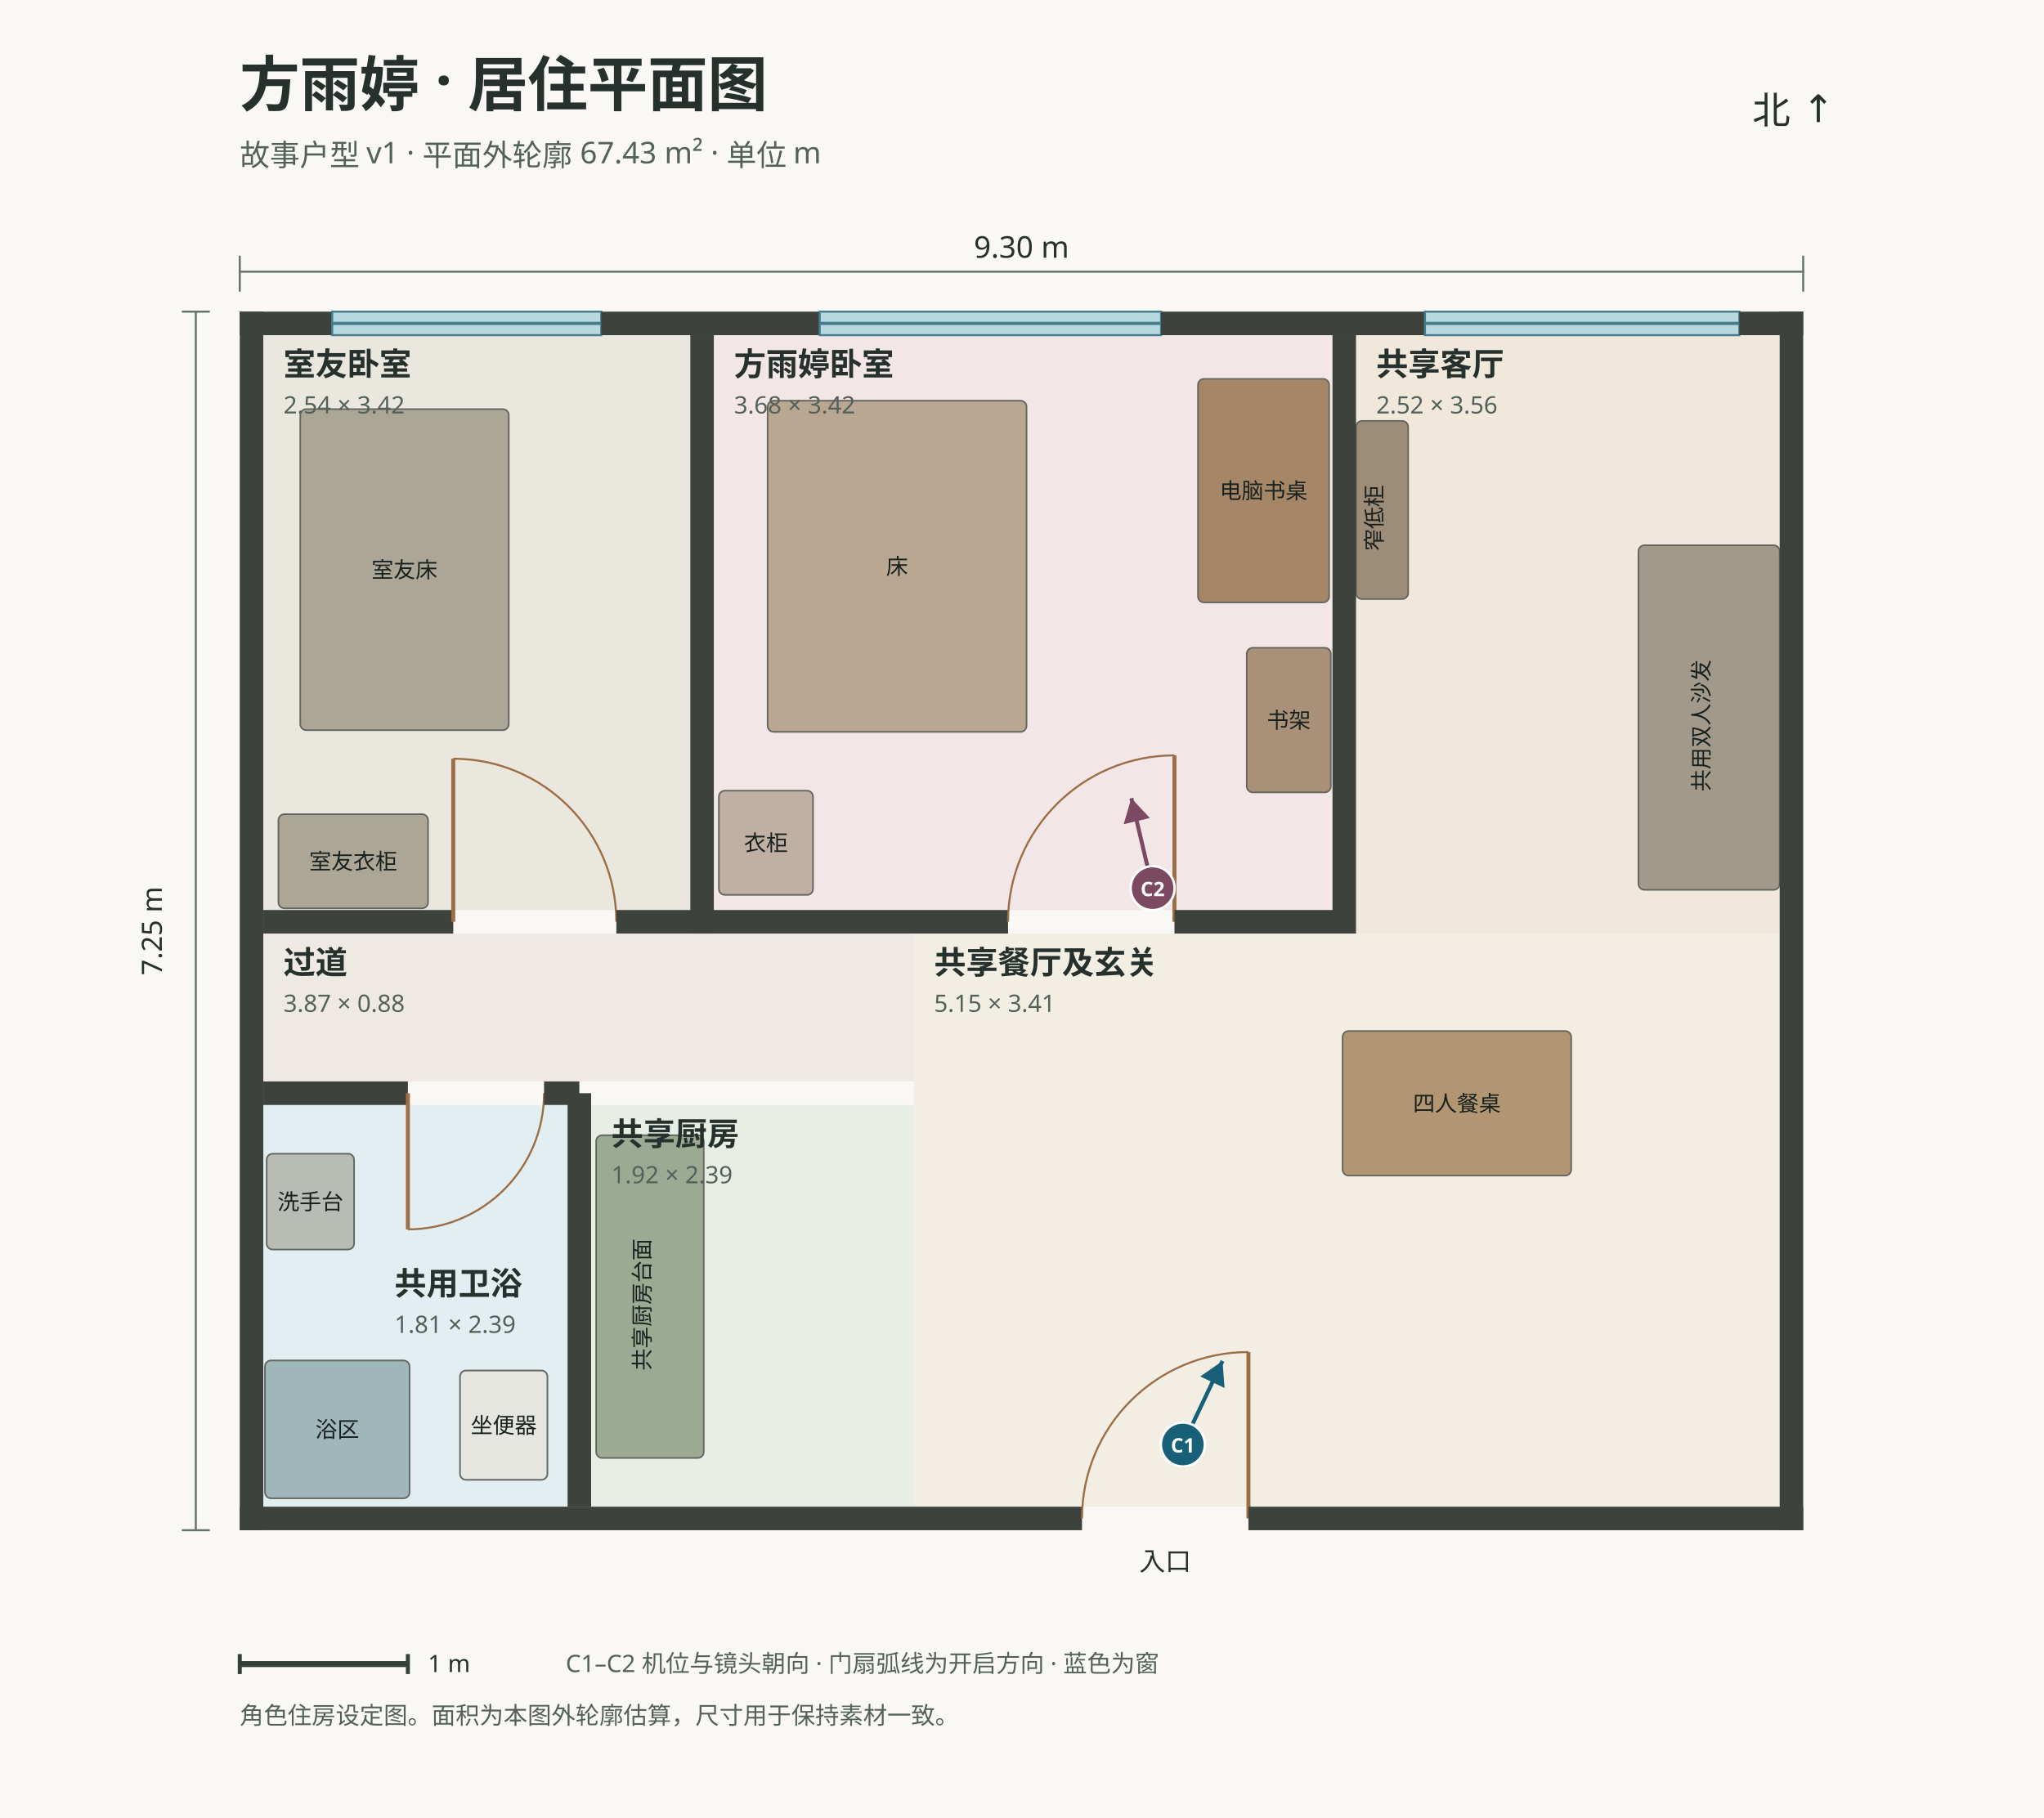
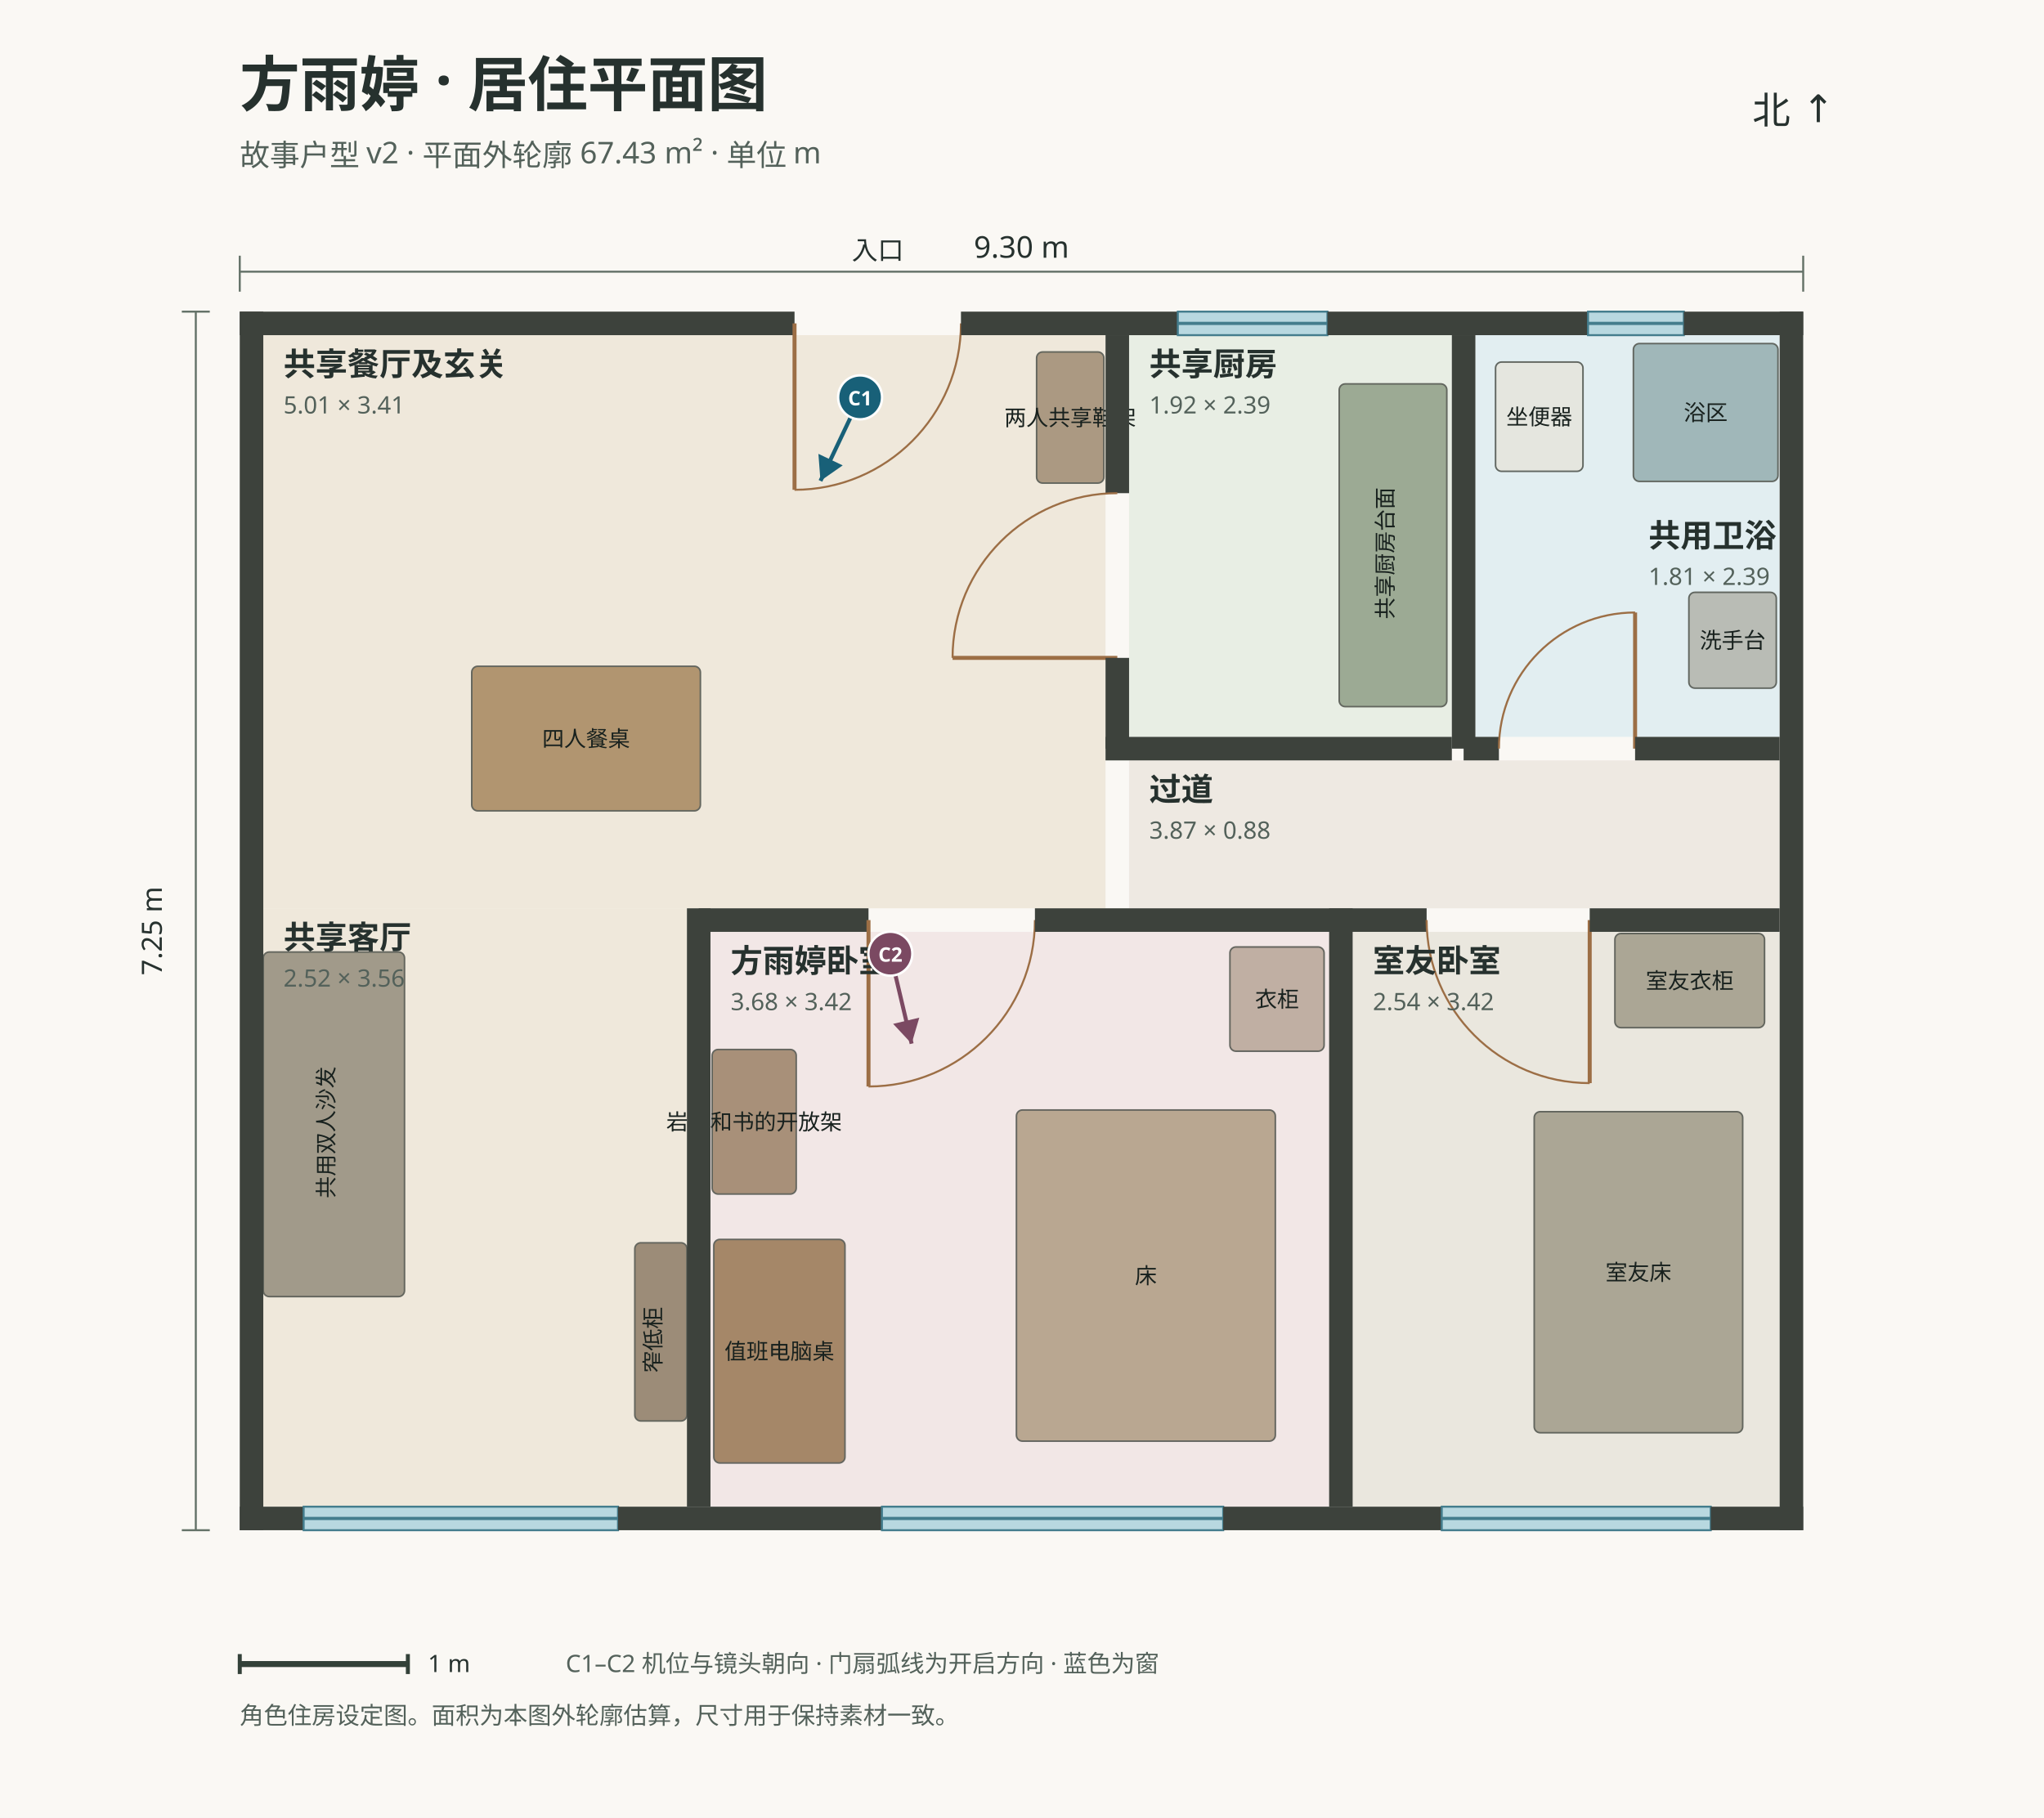
<svg xmlns="http://www.w3.org/2000/svg" width="1023" height="910" viewBox="0 0 1023 910">
  <rect width="1023" height="910" fill="#faf8f4" />
  <g font-family="PingFang SC, Hiragino Sans GB, Microsoft YaHei, sans-serif" fill="#26312e">
    <text x="120" y="53" font-size="30" font-weight="650">方雨婷 · 居住平面图</text>
-     <text x="120" y="83" font-size="15" fill="#53615a">故事户型 v1  ·  平面外轮廓 67.43 m²  ·  单位 m</text>
+     <text x="120" y="83" font-size="15" fill="#53615a">故事户型 v2  ·  平面外轮廓 67.43 m²  ·  单位 m</text>
    <text x="918" y="62" font-size="19" text-anchor="end">北 ↑</text>
-     <rect x="131.779" y="167.779" width="213.71" height="287.752" fill="#eae7de" />
-     <rect x="357.269" y="167.779" width="309.628" height="287.752" fill="#f2e7e6" />
-     <rect x="678.676" y="167.779" width="212.028" height="299.531" fill="#efe8db" />
-     <rect x="131.779" y="467.31" width="325.614" height="74.041" fill="#eee9e2" />
-     <rect x="295.848" y="553.131" width="161.545" height="201.09" fill="#e8eee4" />
-     <rect x="131.779" y="553.131" width="152.29" height="201.09" fill="#e2eef1" />
-     <rect x="457.393" y="467.31" width="433.31" height="286.91" fill="#f2eee4" />
-     <rect x="150.29" y="204.8" width="104.331" height="160.703" fill="#9e9785" rx="3" opacity=".82" stroke="#454942" stroke-width="0.8" />
-     <text x="202.455" y="289.152" font-size="11" text-anchor="middle" fill="#18211e">室友床</text>
-     <rect x="139.352" y="407.572" width="74.883" height="47.117" fill="#9e9785" rx="3" opacity=".82" stroke="#454942" stroke-width="0.8" />
-     <text x="176.793" y="435.131" font-size="11" text-anchor="middle" fill="#18211e">室友衣柜</text>
-     <rect x="384.193" y="200.593" width="129.572" height="165.752" fill="#ac987f" rx="3" opacity=".82" stroke="#454942" stroke-width="0.8" />
-     <text x="448.979" y="287.469" font-size="11" text-anchor="middle" fill="#18211e">床</text>
-     <rect x="599.586" y="189.655" width="65.628" height="111.903" fill="#94724d" rx="3" opacity=".82" stroke="#454942" stroke-width="0.8" />
-     <text x="632.4" y="249.607" font-size="11" text-anchor="middle" fill="#18211e">电脑书桌</text>
-     <rect x="623.986" y="324.276" width="42.069" height="72.359" fill="#977d61" rx="3" opacity=".82" stroke="#454942" stroke-width="0.8" />
-     <text x="645.021" y="364.455" font-size="11" text-anchor="middle" fill="#18211e">书架</text>
-     <rect x="359.793" y="395.793" width="47.117" height="52.166" fill="#b5a295" rx="3" opacity=".82" stroke="#454942" stroke-width="0.8" />
-     <text x="383.352" y="425.876" font-size="11" text-anchor="middle" fill="#18211e">衣柜</text>
-     <rect x="820.028" y="272.952" width="70.676" height="172.483" fill="#908978" rx="3" opacity=".82" stroke="#454942" stroke-width="0.8" />
-     <text x="855.366" y="363.193" font-size="11" text-anchor="middle" fill="#18211e" transform="rotate(-90 855.366 363.193)">共用双人沙发</text>
-     <rect x="671.945" y="516.11" width="114.428" height="72.359" fill="#a48358" rx="3" opacity=".82" stroke="#454942" stroke-width="0.8" />
-     <text x="729.159" y="556.29" font-size="11" text-anchor="middle" fill="#18211e">四人餐桌</text>
-     <rect x="678.676" y="210.69" width="26.083" height="89.186" fill="#8a7761" rx="3" opacity=".82" stroke="#454942" stroke-width="0.8" />
-     <text x="691.717" y="259.283" font-size="11" text-anchor="middle" fill="#18211e" transform="rotate(-90 691.717 259.283)">窄低柜</text>
-     <rect x="298.372" y="568.276" width="53.848" height="161.545" fill="#8b9b82" rx="3" opacity=".82" stroke="#454942" stroke-width="0.8" />
-     <text x="325.297" y="653.048" font-size="11" text-anchor="middle" fill="#18211e" transform="rotate(-90 325.297 653.048)">共享厨房台面</text>
-     <rect x="132.621" y="681.021" width="72.359" height="68.993" fill="#91abad" rx="3" opacity=".82" stroke="#454942" stroke-width="0.8" />
-     <text x="168.8" y="719.517" font-size="11" text-anchor="middle" fill="#18211e">浴区</text>
-     <rect x="230.221" y="686.069" width="43.752" height="54.69" fill="#e5e4dc" rx="3" opacity=".82" stroke="#454942" stroke-width="0.8" />
-     <text x="252.097" y="717.414" font-size="11" text-anchor="middle" fill="#18211e">坐便器</text>
-     <rect x="133.462" y="577.531" width="43.752" height="47.959" fill="#b0b1a8" rx="3" opacity=".82" stroke="#454942" stroke-width="0.8" />
-     <text x="155.338" y="605.51" font-size="11" text-anchor="middle" fill="#18211e">洗手台</text>
-     <rect x="120" y="156" width="46.276" height="11.779" fill="#3d423c" />
-     <rect x="166.276" y="156" width="134.621" height="11.779" fill="#b8d8e0" stroke="#447d8d" stroke-width="1" />
-     <line x1="166.276" y1="161.89" x2="300.897" y2="161.89" stroke="#447d8d" stroke-width="1.6" />
-     <rect x="300.897" y="156" width="109.379" height="11.779" fill="#3d423c" />
-     <rect x="410.276" y="156" width="170.8" height="11.779" fill="#b8d8e0" stroke="#447d8d" stroke-width="1" />
-     <line x1="410.276" y1="161.89" x2="581.076" y2="161.89" stroke="#447d8d" stroke-width="1.6" />
-     <rect x="581.076" y="156" width="132.097" height="11.779" fill="#3d423c" />
-     <rect x="713.172" y="156" width="157.338" height="11.779" fill="#b8d8e0" stroke="#447d8d" stroke-width="1" />
-     <line x1="713.172" y1="161.89" x2="870.51" y2="161.89" stroke="#447d8d" stroke-width="1.6" />
-     <rect x="870.51" y="156" width="31.972" height="11.779" fill="#3d423c" />
+     <rect x="676.993" y="466.469" width="213.71" height="287.752" fill="#eae7de" />
+     <rect x="355.586" y="466.469" width="309.628" height="287.752" fill="#f2e7e6" />
+     <rect x="131.779" y="454.69" width="212.028" height="299.531" fill="#efe8db" />
+     <rect x="565.09" y="380.648" width="325.614" height="74.041" fill="#eee9e2" />
+     <rect x="565.09" y="167.779" width="161.545" height="201.09" fill="#e8eee4" />
+     <rect x="738.414" y="167.779" width="152.29" height="201.09" fill="#e2eef1" />
+     <rect x="131.779" y="167.779" width="421.531" height="286.91" fill="#efe8db" />
+     <rect x="767.862" y="556.497" width="104.331" height="160.703" fill="#9e9785" rx="3" opacity=".82" stroke="#454942" stroke-width="0.8" />
+     <text x="820.028" y="640.848" font-size="11" text-anchor="middle" fill="#18211e">室友床</text>
+     <rect x="808.248" y="467.31" width="74.883" height="47.117" fill="#9e9785" rx="3" opacity=".82" stroke="#454942" stroke-width="0.8" />
+     <text x="845.69" y="494.869" font-size="11" text-anchor="middle" fill="#18211e">室友衣柜</text>
+     <rect x="508.717" y="555.655" width="129.572" height="165.752" fill="#ac987f" rx="3" opacity=".82" stroke="#454942" stroke-width="0.8" />
+     <text x="573.503" y="642.531" font-size="11" text-anchor="middle" fill="#18211e">床</text>
+     <rect x="357.269" y="620.441" width="65.628" height="111.903" fill="#94724d" rx="3" opacity=".82" stroke="#454942" stroke-width="0.8" />
+     <text x="390.083" y="680.393" font-size="11" text-anchor="middle" fill="#18211e">值班电脑桌</text>
+     <rect x="356.428" y="525.366" width="42.069" height="72.359" fill="#977d61" rx="3" opacity=".82" stroke="#454942" stroke-width="0.8" />
+     <text x="377.462" y="565.545" font-size="11" text-anchor="middle" fill="#18211e">岩鞋和书的开放架</text>
+     <rect x="615.572" y="474.041" width="47.117" height="52.166" fill="#b5a295" rx="3" opacity=".82" stroke="#454942" stroke-width="0.8" />
+     <text x="639.131" y="504.124" font-size="11" text-anchor="middle" fill="#18211e">衣柜</text>
+     <rect x="131.779" y="476.566" width="70.676" height="172.483" fill="#908978" rx="3" opacity=".82" stroke="#454942" stroke-width="0.8" />
+     <text x="167.117" y="566.807" font-size="11" text-anchor="middle" fill="#18211e" transform="rotate(-90 167.117 566.807)">共用双人沙发</text>
+     <rect x="236.11" y="333.531" width="114.428" height="72.359" fill="#a48358" rx="3" opacity=".82" stroke="#454942" stroke-width="0.8" />
+     <text x="293.324" y="373.71" font-size="11" text-anchor="middle" fill="#18211e">四人餐桌</text>
+     <rect x="317.724" y="622.124" width="26.083" height="89.186" fill="#8a7761" rx="3" opacity=".82" stroke="#454942" stroke-width="0.8" />
+     <text x="330.766" y="670.717" font-size="11" text-anchor="middle" fill="#18211e" transform="rotate(-90 330.766 670.717)">窄低柜</text>
+     <rect x="670.262" y="192.179" width="53.848" height="161.545" fill="#8b9b82" rx="3" opacity=".82" stroke="#454942" stroke-width="0.8" />
+     <text x="697.186" y="276.952" font-size="11" text-anchor="middle" fill="#18211e" transform="rotate(-90 697.186 276.952)">共享厨房台面</text>
+     <rect x="817.503" y="171.986" width="72.359" height="68.993" fill="#91abad" rx="3" opacity=".82" stroke="#454942" stroke-width="0.8" />
+     <text x="853.683" y="210.483" font-size="11" text-anchor="middle" fill="#18211e">浴区</text>
+     <rect x="748.51" y="181.241" width="43.752" height="54.69" fill="#e5e4dc" rx="3" opacity=".82" stroke="#454942" stroke-width="0.8" />
+     <text x="770.386" y="212.586" font-size="11" text-anchor="middle" fill="#18211e">坐便器</text>
+     <rect x="845.269" y="296.51" width="43.752" height="47.959" fill="#b0b1a8" rx="3" opacity=".82" stroke="#454942" stroke-width="0.8" />
+     <text x="867.145" y="324.49" font-size="11" text-anchor="middle" fill="#18211e">洗手台</text>
+     <rect x="518.814" y="176.193" width="33.655" height="65.628" fill="#9c886e" rx="3" opacity=".82" stroke="#454942" stroke-width="0.8" />
+     <text x="535.641" y="213.007" font-size="11" text-anchor="middle" fill="#18211e">两人共享鞋架</text>
+     <rect x="120" y="754.221" width="31.972" height="11.779" fill="#3d423c" />
+     <rect x="151.972" y="754.221" width="157.338" height="11.779" fill="#b8d8e0" stroke="#447d8d" stroke-width="1" />
+     <line x1="151.972" y1="760.11" x2="309.31" y2="760.11" stroke="#447d8d" stroke-width="1.6" />
+     <rect x="309.31" y="754.221" width="132.097" height="11.779" fill="#3d423c" />
+     <rect x="441.407" y="754.221" width="170.8" height="11.779" fill="#b8d8e0" stroke="#447d8d" stroke-width="1" />
+     <line x1="441.407" y1="760.11" x2="612.207" y2="760.11" stroke="#447d8d" stroke-width="1.6" />
+     <rect x="612.207" y="754.221" width="109.379" height="11.779" fill="#3d423c" />
+     <rect x="721.586" y="754.221" width="134.621" height="11.779" fill="#b8d8e0" stroke="#447d8d" stroke-width="1" />
+     <line x1="721.586" y1="760.11" x2="856.207" y2="760.11" stroke="#447d8d" stroke-width="1.6" />
+     <rect x="856.207" y="754.221" width="46.276" height="11.779" fill="#3d423c" />
+     <rect x="120" y="156" width="11.779" height="610" fill="#3d423c" />
+     <rect x="120" y="156" width="277.655" height="11.779" fill="#3d423c" />
+     <line x1="397.655" y1="161.89" x2="397.655" y2="245.186" stroke="#9c6e45" stroke-width="2" />
+     <path d="M480.952,161.89 A83.297,83.297 0 0 1 397.655,245.186" fill="none" stroke="#9c6e45" stroke-width="1" />
+     <rect x="480.952" y="156" width="108.538" height="11.779" fill="#3d423c" />
+     <rect x="589.49" y="156" width="74.883" height="11.779" fill="#b8d8e0" stroke="#447d8d" stroke-width="1" />
+     <line x1="589.49" y1="161.89" x2="664.372" y2="161.89" stroke="#447d8d" stroke-width="1.6" />
+     <rect x="664.372" y="156" width="130.414" height="11.779" fill="#3d423c" />
+     <rect x="794.786" y="156" width="47.959" height="11.779" fill="#b8d8e0" stroke="#447d8d" stroke-width="1" />
+     <line x1="794.786" y1="161.89" x2="842.745" y2="161.89" stroke="#447d8d" stroke-width="1.6" />
+     <rect x="842.745" y="156" width="59.738" height="11.779" fill="#3d423c" />
    <rect x="890.703" y="156" width="11.779" height="610" fill="#3d423c" />
-     <rect x="120" y="754.221" width="421.531" height="11.779" fill="#3d423c" />
-     <line x1="624.828" y1="760.11" x2="624.828" y2="676.814" stroke="#9c6e45" stroke-width="2" />
-     <path d="M541.531,760.11 A83.297,83.297 0 0 1 624.828,676.814" fill="none" stroke="#9c6e45" stroke-width="1" />
-     <rect x="624.828" y="754.221" width="277.655" height="11.779" fill="#3d423c" />
-     <rect x="120" y="156" width="11.779" height="610" fill="#3d423c" />
-     <rect x="345.49" y="167.779" width="11.779" height="299.531" fill="#3d423c" />
-     <rect x="666.897" y="167.779" width="11.779" height="299.531" fill="#3d423c" />
-     <rect x="131.779" y="455.531" width="95.076" height="11.779" fill="#3d423c" />
-     <line x1="226.855" y1="461.421" x2="226.855" y2="379.807" stroke="#9c6e45" stroke-width="2" />
-     <path d="M308.469,461.421 A81.614,81.614 0 0 0 226.855,379.807" fill="none" stroke="#9c6e45" stroke-width="1" />
-     <rect x="308.469" y="455.531" width="196.041" height="11.779" fill="#3d423c" />
-     <line x1="587.807" y1="461.421" x2="587.807" y2="378.124" stroke="#9c6e45" stroke-width="2" />
-     <path d="M504.51,461.421 A83.297,83.297 0 0 1 587.807,378.124" fill="none" stroke="#9c6e45" stroke-width="1" />
-     <rect x="587.807" y="455.531" width="84.979" height="11.779" fill="#3d423c" />
-     <rect x="131.779" y="541.352" width="72.359" height="11.779" fill="#3d423c" />
-     <line x1="204.138" y1="547.241" x2="204.138" y2="615.393" stroke="#9c6e45" stroke-width="2" />
-     <path d="M272.29,547.241 A68.152,68.152 0 0 1 204.138,615.393" fill="none" stroke="#9c6e45" stroke-width="1" />
-     <rect x="272.29" y="541.352" width="17.669" height="11.779" fill="#3d423c" />
-     <rect x="284.069" y="547.241" width="11.779" height="206.979" fill="#3d423c" />
-     <text x="141.876" y="187.972" font-size="16" font-weight="650">室友卧室</text>
-     <text x="141.876" y="206.972" font-size="12" fill="#53615a">2.54 × 3.42</text>
-     <text x="367.366" y="187.972" font-size="16" font-weight="650">方雨婷卧室</text>
-     <text x="367.366" y="206.972" font-size="12" fill="#53615a">3.68 × 3.42</text>
-     <text x="688.772" y="187.972" font-size="16" font-weight="650">共享客厅</text>
-     <text x="688.772" y="206.972" font-size="12" fill="#53615a">2.52 × 3.56</text>
-     <text x="141.876" y="487.503" font-size="16" font-weight="650">过道</text>
-     <text x="141.876" y="506.503" font-size="12" fill="#53615a">3.87 × 0.88</text>
-     <text x="305.945" y="573.324" font-size="16" font-weight="650">共享厨房</text>
-     <text x="305.945" y="592.324" font-size="12" fill="#53615a">1.92 × 2.39</text>
-     <text x="197.407" y="648.207" font-size="16" font-weight="650">共用卫浴</text>
-     <text x="197.407" y="667.207" font-size="12" fill="#53615a">1.81 × 2.39</text>
-     <text x="467.49" y="487.503" font-size="16" font-weight="650">共享餐厅及玄关</text>
-     <text x="467.49" y="506.503" font-size="12" fill="#53615a">5.15 × 3.41</text>
+     <rect x="665.214" y="454.69" width="11.779" height="299.531" fill="#3d423c" />
+     <rect x="343.807" y="454.69" width="11.779" height="299.531" fill="#3d423c" />
+     <rect x="349.697" y="454.69" width="84.979" height="11.779" fill="#3d423c" />
+     <line x1="434.676" y1="460.579" x2="434.676" y2="543.876" stroke="#9c6e45" stroke-width="2" />
+     <path d="M517.972,460.579 A83.297,83.297 0 0 1 434.676,543.876" fill="none" stroke="#9c6e45" stroke-width="1" />
+     <rect x="517.972" y="454.69" width="196.041" height="11.779" fill="#3d423c" />
+     <line x1="795.628" y1="460.579" x2="795.628" y2="542.193" stroke="#9c6e45" stroke-width="2" />
+     <path d="M714.014,460.579 A81.614,81.614 0 0 0 795.628,542.193" fill="none" stroke="#9c6e45" stroke-width="1" />
+     <rect x="795.628" y="454.69" width="95.076" height="11.779" fill="#3d423c" />
+     <rect x="732.524" y="368.869" width="17.669" height="11.779" fill="#3d423c" />
+     <line x1="818.345" y1="374.759" x2="818.345" y2="306.607" stroke="#9c6e45" stroke-width="2" />
+     <path d="M750.193,374.759 A68.152,68.152 0 0 1 818.345,306.607" fill="none" stroke="#9c6e45" stroke-width="1" />
+     <rect x="818.345" y="368.869" width="72.359" height="11.779" fill="#3d423c" />
+     <rect x="726.634" y="167.779" width="11.779" height="206.979" fill="#3d423c" />
+     <rect x="553.31" y="167.779" width="11.779" height="79.09" fill="#3d423c" />
+     <line x1="559.2" y1="329.324" x2="476.745" y2="329.324" stroke="#9c6e45" stroke-width="2" />
+     <path d="M559.2,246.869 A82.455,82.455 0 0 0 476.745,329.324" fill="none" stroke="#9c6e45" stroke-width="1" />
+     <rect x="553.31" y="329.324" width="11.779" height="45.434" fill="#3d423c" />
+     <rect x="553.31" y="368.869" width="173.324" height="11.779" fill="#3d423c" />
+     <text x="687.09" y="486.662" font-size="16" font-weight="650">室友卧室</text>
+     <text x="687.09" y="505.662" font-size="12" fill="#53615a">2.54 × 3.42</text>
+     <text x="365.683" y="486.662" font-size="16" font-weight="650">方雨婷卧室</text>
+     <text x="365.683" y="505.662" font-size="12" fill="#53615a">3.68 × 3.42</text>
+     <text x="141.876" y="474.883" font-size="16" font-weight="650">共享客厅</text>
+     <text x="141.876" y="493.883" font-size="12" fill="#53615a">2.52 × 3.56</text>
+     <text x="575.186" y="400.841" font-size="16" font-weight="650">过道</text>
+     <text x="575.186" y="419.841" font-size="12" fill="#53615a">3.87 × 0.88</text>
+     <text x="575.186" y="187.972" font-size="16" font-weight="650">共享厨房</text>
+     <text x="575.186" y="206.972" font-size="12" fill="#53615a">1.92 × 2.39</text>
+     <text x="825.076" y="273.793" font-size="16" font-weight="650">共用卫浴</text>
+     <text x="825.076" y="292.793" font-size="12" fill="#53615a">1.81 × 2.39</text>
+     <text x="141.876" y="187.972" font-size="16" font-weight="650">共享餐厅及玄关</text>
+     <text x="141.876" y="206.972" font-size="12" fill="#53615a">5.01 × 3.41</text>
    <line x1="120" y1="136" x2="902.483" y2="136" stroke="#647268" stroke-width="1" />
    <line x1="120" y1="128" x2="120" y2="146" stroke="#647268" stroke-width="1" />
    <line x1="902.483" y1="128" x2="902.483" y2="146" stroke="#647268" stroke-width="1" />
    <text x="511.241" y="129" font-size="15" text-anchor="middle">9.30 m</text>
    <line x1="98" y1="156" x2="98" y2="766" stroke="#647268" stroke-width="1" />
    <line x1="91" y1="156" x2="105" y2="156" stroke="#647268" stroke-width="1" />
    <line x1="91" y1="766" x2="105" y2="766" stroke="#647268" stroke-width="1" />
    <text x="81" y="466" font-size="14" text-anchor="middle" transform="rotate(-90 81 466)">7.25 m</text>
-     <text x="583.179" y="786.193" font-size="13" text-anchor="middle">入口</text>
-     <line x1="592.014" y1="723.09" x2="611.846" y2="681.279" stroke="#186078" stroke-width="2" />
-     <polygon points="611.846,681.279 612.879,694.806 600.716,689.037" fill="#186078" />
-     <circle cx="592.014" cy="723.09" r="11" fill="#186078" stroke="#fff" stroke-width="1.2" />
-     <text x="592.014" y="727.09" font-size="10" fill="#fff" text-anchor="middle" font-weight="700">C1</text>
-     <line x1="576.869" y1="444.593" x2="566.224" y2="399.558" stroke="#7b4962" stroke-width="2" />
-     <polygon points="566.224,399.558 575.484,409.473 562.383,412.57" fill="#7b4962" />
-     <circle cx="576.869" cy="444.593" r="11" fill="#7b4962" stroke="#fff" stroke-width="1.2" />
-     <text x="576.869" y="448.593" font-size="10" fill="#fff" text-anchor="middle" font-weight="700">C2</text>
+     <text x="439.303" y="129.917" font-size="13" text-anchor="middle">入口</text>
+     <line x1="430.469" y1="198.91" x2="410.637" y2="240.721" stroke="#186078" stroke-width="2" />
+     <polygon points="410.637,240.721 409.604,227.194 421.767,232.963" fill="#186078" />
+     <circle cx="430.469" cy="198.91" r="11" fill="#186078" stroke="#fff" stroke-width="1.2" />
+     <text x="430.469" y="202.91" font-size="10" fill="#fff" text-anchor="middle" font-weight="700">C1</text>
+     <line x1="445.614" y1="477.407" x2="456.258" y2="522.442" stroke="#7b4962" stroke-width="2" />
+     <polygon points="456.258,522.442 446.998,512.527 460.099,509.43" fill="#7b4962" />
+     <circle cx="445.614" cy="477.407" r="11" fill="#7b4962" stroke="#fff" stroke-width="1.2" />
+     <text x="445.614" y="481.407" font-size="10" fill="#fff" text-anchor="middle" font-weight="700">C2</text>
    <line x1="120" y1="833" x2="204.138" y2="833" stroke="#334139" stroke-width="3" />
    <line x1="120" y1="828" x2="120" y2="838" stroke="#334139" stroke-width="2" />
    <line x1="204.138" y1="828" x2="204.138" y2="838" stroke="#334139" stroke-width="2" />
    <text x="214.138" y="837" font-size="12">1 m</text>
    <text x="283.138" y="837" font-size="12" fill="#53615a">C1–C2  机位与镜头朝向  ·  门扇弧线为开启方向  ·  蓝色为窗</text>
    <text x="120" y="863" font-size="12" fill="#53615a">角色住房设定图。面积为本图外轮廓估算，尺寸用于保持素材一致。</text>
  </g>
</svg>
